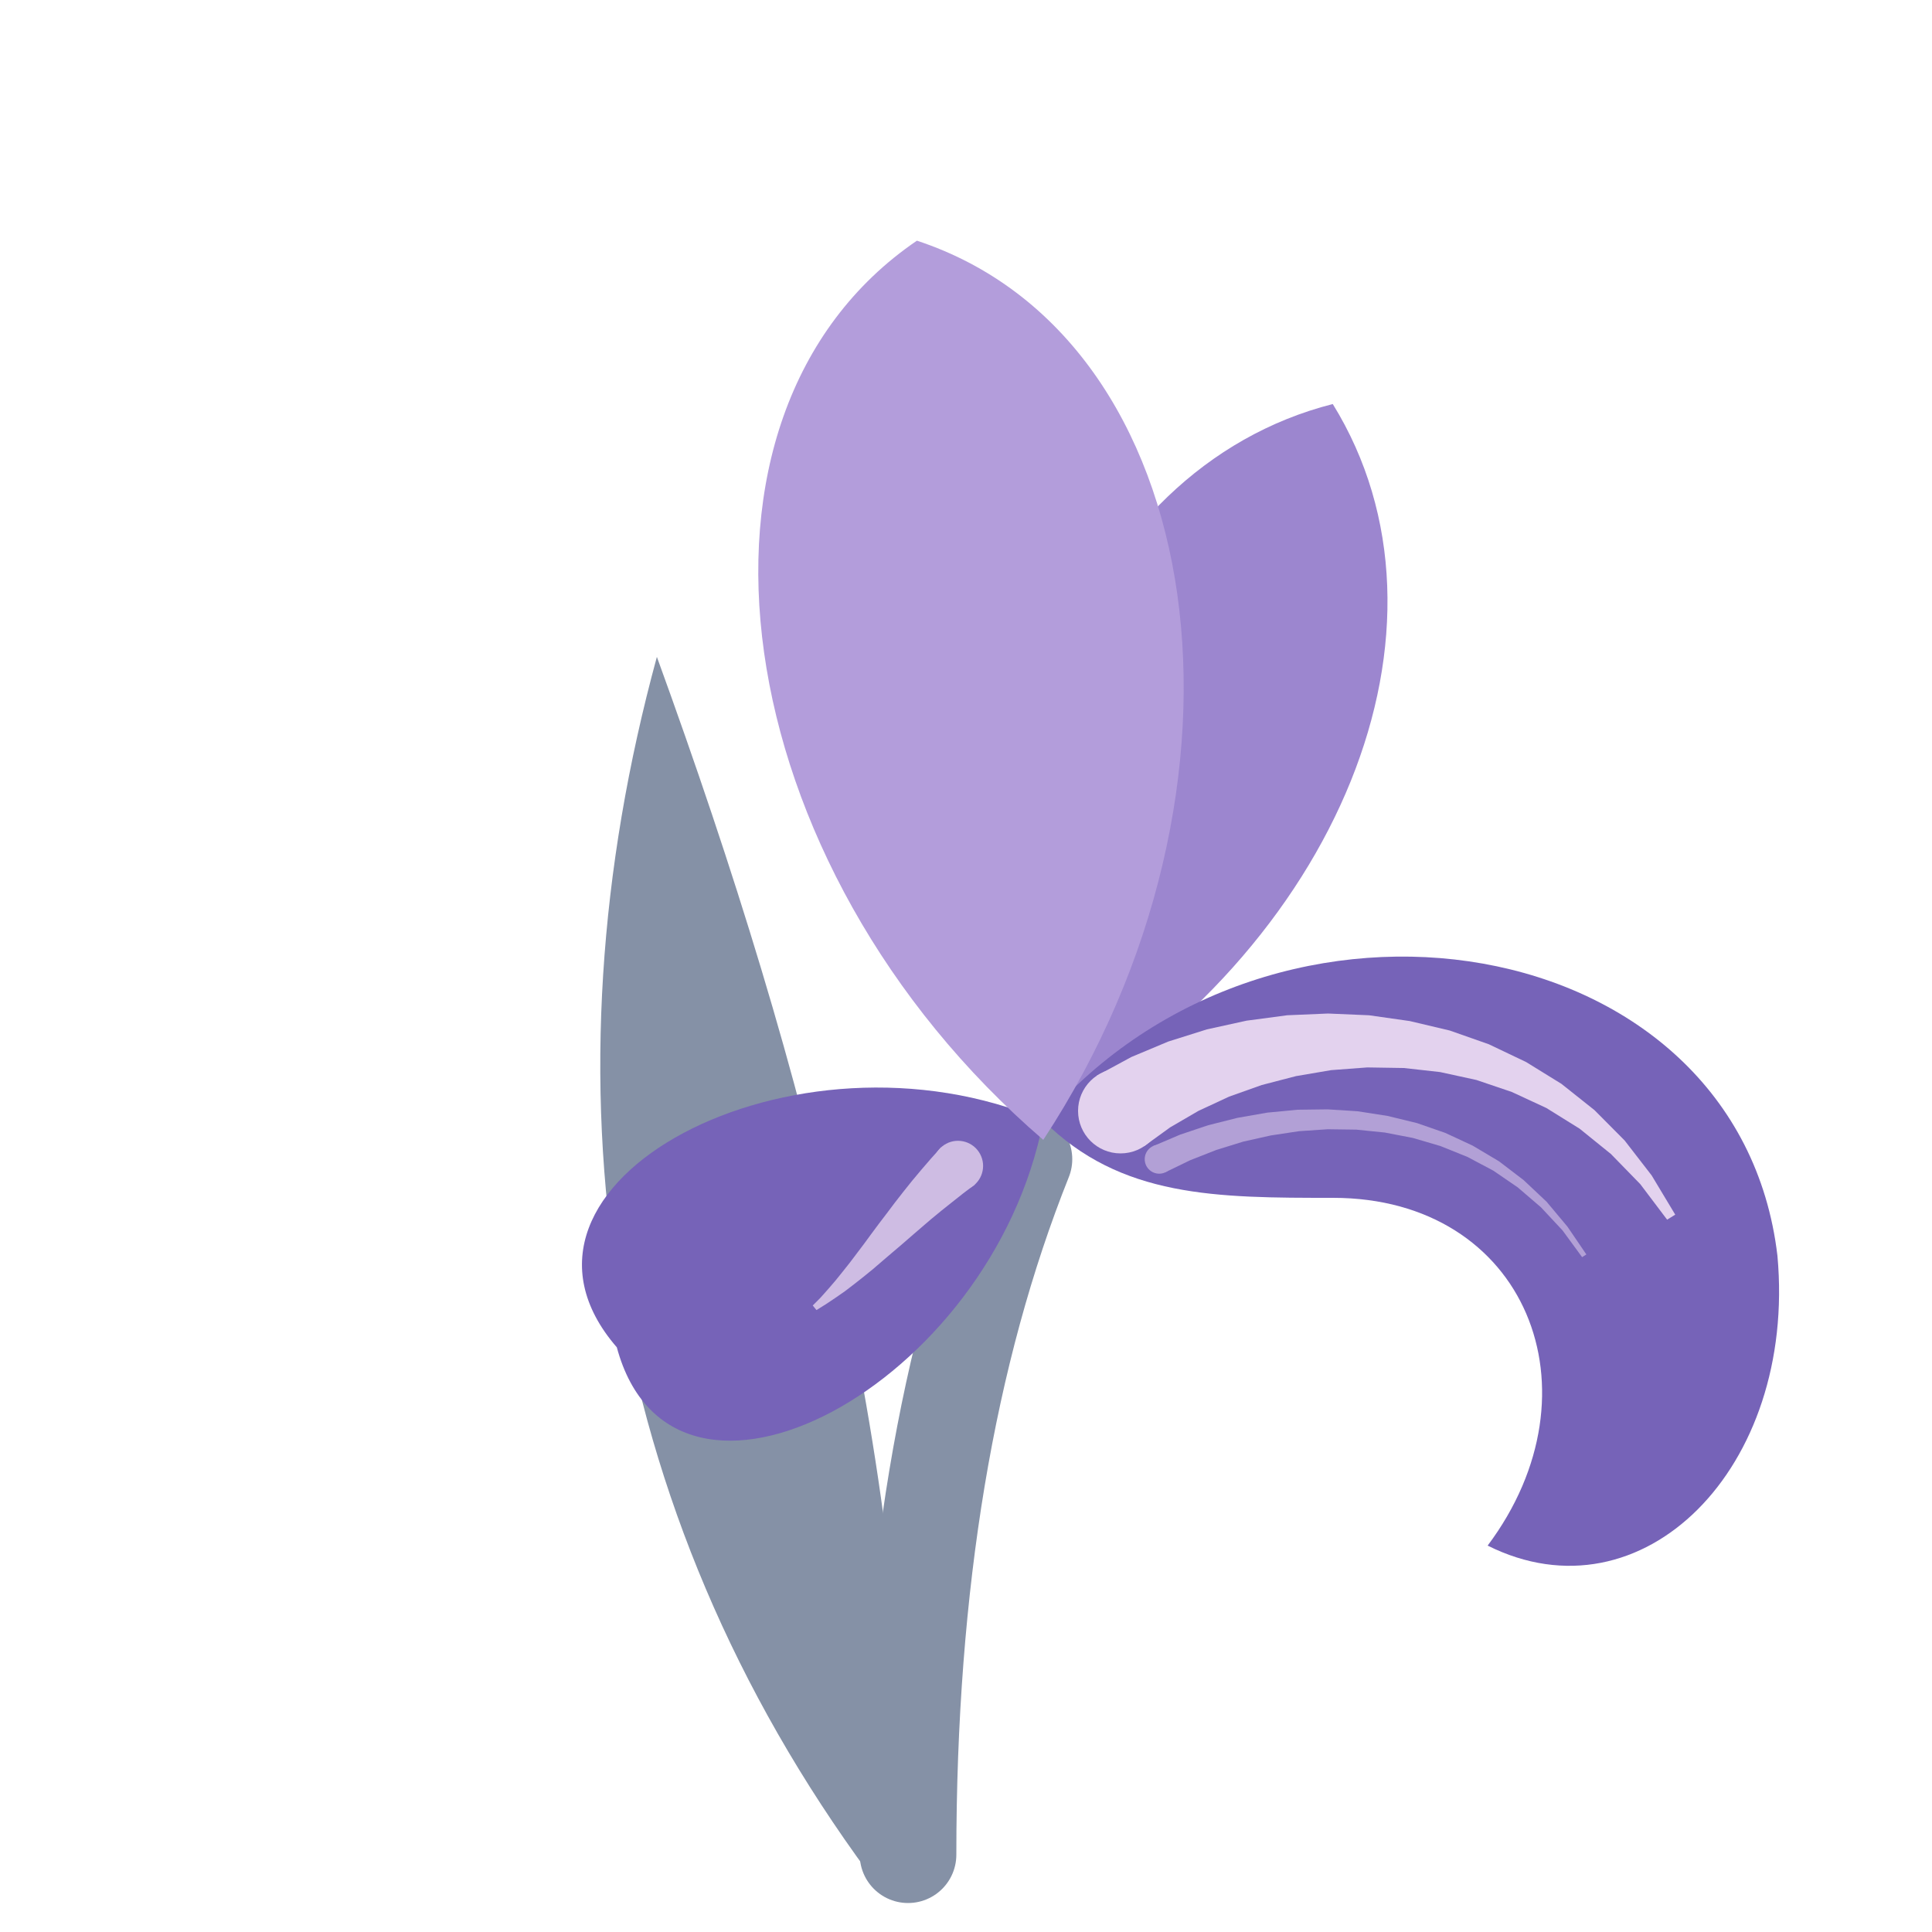
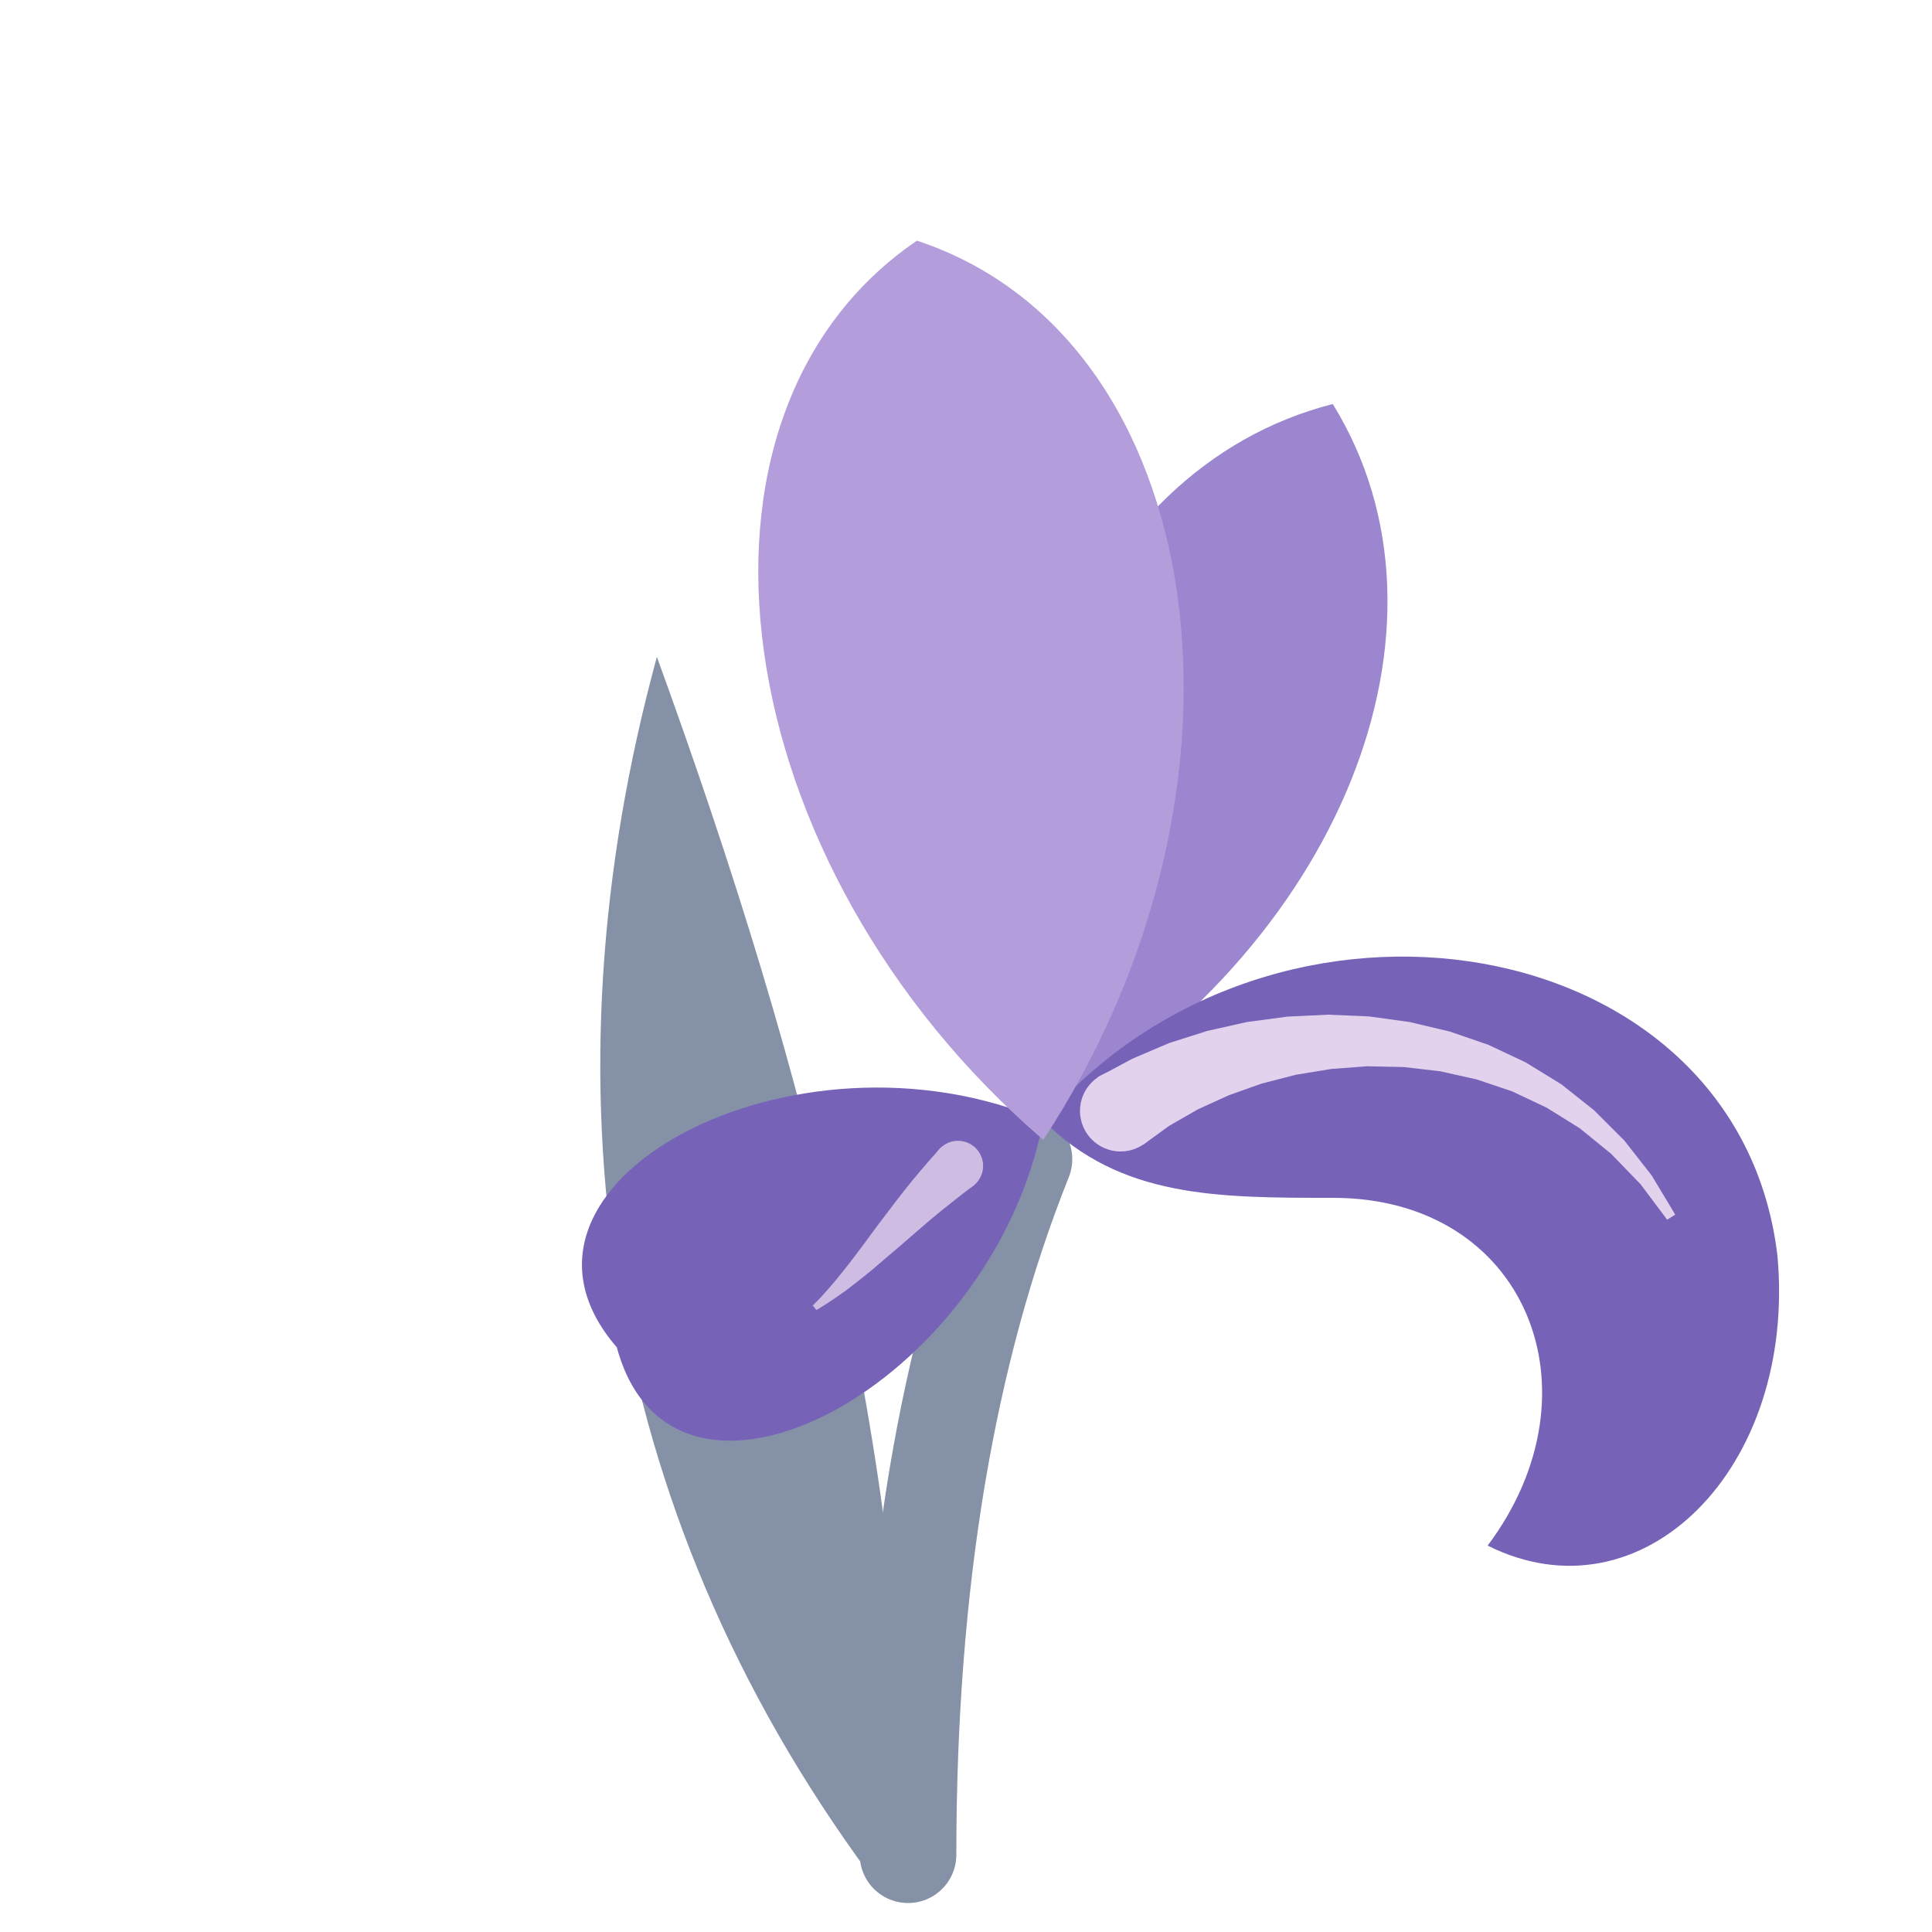
<svg xmlns="http://www.w3.org/2000/svg" viewBox="0 0 100 100">
  <path d="M45 97 C31 78 28 56 34 34 C42 56 47 76 47 97 Z" fill="#8591A6" />
  <path d="M47 96 C47 82 49 70 53 60" fill="none" stroke="#8591A6" stroke-width="5" stroke-linecap="round" />
  <g transform="translate(54 58) rotate(-118)">
    <path d="M0 0 C-10.9 -8.8 -10.9 -27.5 0 -25 C10.9 -27.5 10.9 -8.8 0 0 Z" fill="#7663B8" />
    <g fill="#E3D2EE" opacity="0.8">
      <path d="M1.26 -5.32 L0.99 -6.06 L0.71 -6.78 L0.43 -7.47 L0.14 -8.14 L-0.15 -8.79 L-0.44 -9.41 L-0.72 -10.02 L-1.00 -10.61 L-1.28 -11.19 L-1.54 -11.75 L-1.80 -12.31 L-2.04 -12.86 L-2.27 -13.40 L-2.48 -13.94 L-2.68 -14.48 L-2.85 -15.03 L-3.15 -14.97 L-3.11 -14.39 L-3.05 -13.80 L-2.98 -13.21 L-2.88 -12.61 L-2.77 -12.00 L-2.65 -11.39 L-2.51 -10.77 L-2.37 -10.14 L-2.23 -9.50 L-2.08 -8.85 L-1.93 -8.19 L-1.78 -7.52 L-1.64 -6.83 L-1.51 -6.13 L-1.38 -5.42 L-1.26 -4.68 Z" />
      <circle cx="0.00" cy="-5.00" r="1.30" />
    </g>
  </g>
  <g transform="translate(54 58) rotate(22)">
    <path d="M0 0 C-10.9 -14.0 -10.9 -32.0 0 -40 C10.9 -32.0 10.9 -14.0 0 0 Z" fill="#9C86CF" />
  </g>
  <path d="M54 58 C66 44 90 48 92 65 C93 76 85 84 77 80 C83 72 79 62 69 62 C63 62 58 62 54 58 Z" fill="#7663B8" />
  <g fill="#E3D2EE">
-     <path d="M59.23 59.32 L60.57 58.35 L62.03 57.50 L63.62 56.76 L65.31 56.16 L67.08 55.70 L68.90 55.39 L70.77 55.25 L72.66 55.28 L74.54 55.49 L76.42 55.90 L78.25 56.52 L80.04 57.35 L81.76 58.42 L83.38 59.73 L84.90 61.29 L86.29 63.13 L86.71 62.87 L85.49 60.84 L84.09 59.03 L82.53 57.46 L80.82 56.10 L78.99 54.97 L77.06 54.05 L75.04 53.34 L72.97 52.85 L70.86 52.55 L68.74 52.46 L66.62 52.55 L64.52 52.83 L62.47 53.28 L60.47 53.91 L58.56 54.71 L56.77 55.68 Z" />
-     <circle cx="58.00" cy="57.50" r="2.20" />
-   </g>
-   <g fill="#E3D2EE" opacity="0.55">
-     <path d="M60.33 60.67 L61.61 60.05 L62.96 59.52 L64.35 59.09 L65.78 58.77 L67.24 58.55 L68.72 58.45 L70.20 58.47 L71.68 58.62 L73.13 58.90 L74.56 59.32 L75.95 59.88 L77.29 60.59 L78.56 61.46 L79.76 62.49 L80.88 63.69 L81.89 65.07 L82.11 64.93 L81.13 63.49 L80.05 62.20 L78.86 61.08 L77.59 60.11 L76.23 59.30 L74.81 58.64 L73.34 58.13 L71.82 57.76 L70.28 57.52 L68.72 57.42 L67.15 57.44 L65.59 57.59 L64.05 57.86 L62.54 58.24 L61.08 58.73 L59.67 59.33 Z" />
-     <circle cx="60.00" cy="60.00" r="0.75" />
+     <path d="M59.18 59.24 L60.52 58.27 L62.00 57.42 L63.60 56.69 L65.29 56.09 L67.07 55.63 L68.90 55.33 L70.77 55.19 L72.66 55.23 L74.55 55.45 L76.43 55.87 L78.27 56.49 L80.05 57.33 L81.77 58.40 L83.39 59.72 L84.91 61.29 L86.29 63.13 L86.71 62.87 L85.49 60.84 L84.08 59.04 L82.51 57.47 L80.81 56.12 L78.97 54.99 L77.04 54.08 L75.03 53.39 L72.96 52.90 L70.86 52.61 L68.74 52.52 L66.63 52.62 L64.54 52.90 L62.49 53.36 L60.51 53.99 L58.61 54.80 L56.82 55.76 Z" />
+     <circle cx="58.00" cy="57.50" r="2.10" />
  </g>
  <g transform="translate(54 59) rotate(-8)">
    <path d="M0 0 C-14.4 -16.4 -14.4 -39.9 0 -47 C14.4 -39.9 14.4 -16.4 0 0 Z" fill="#B39DDB" />
  </g>
</svg>
